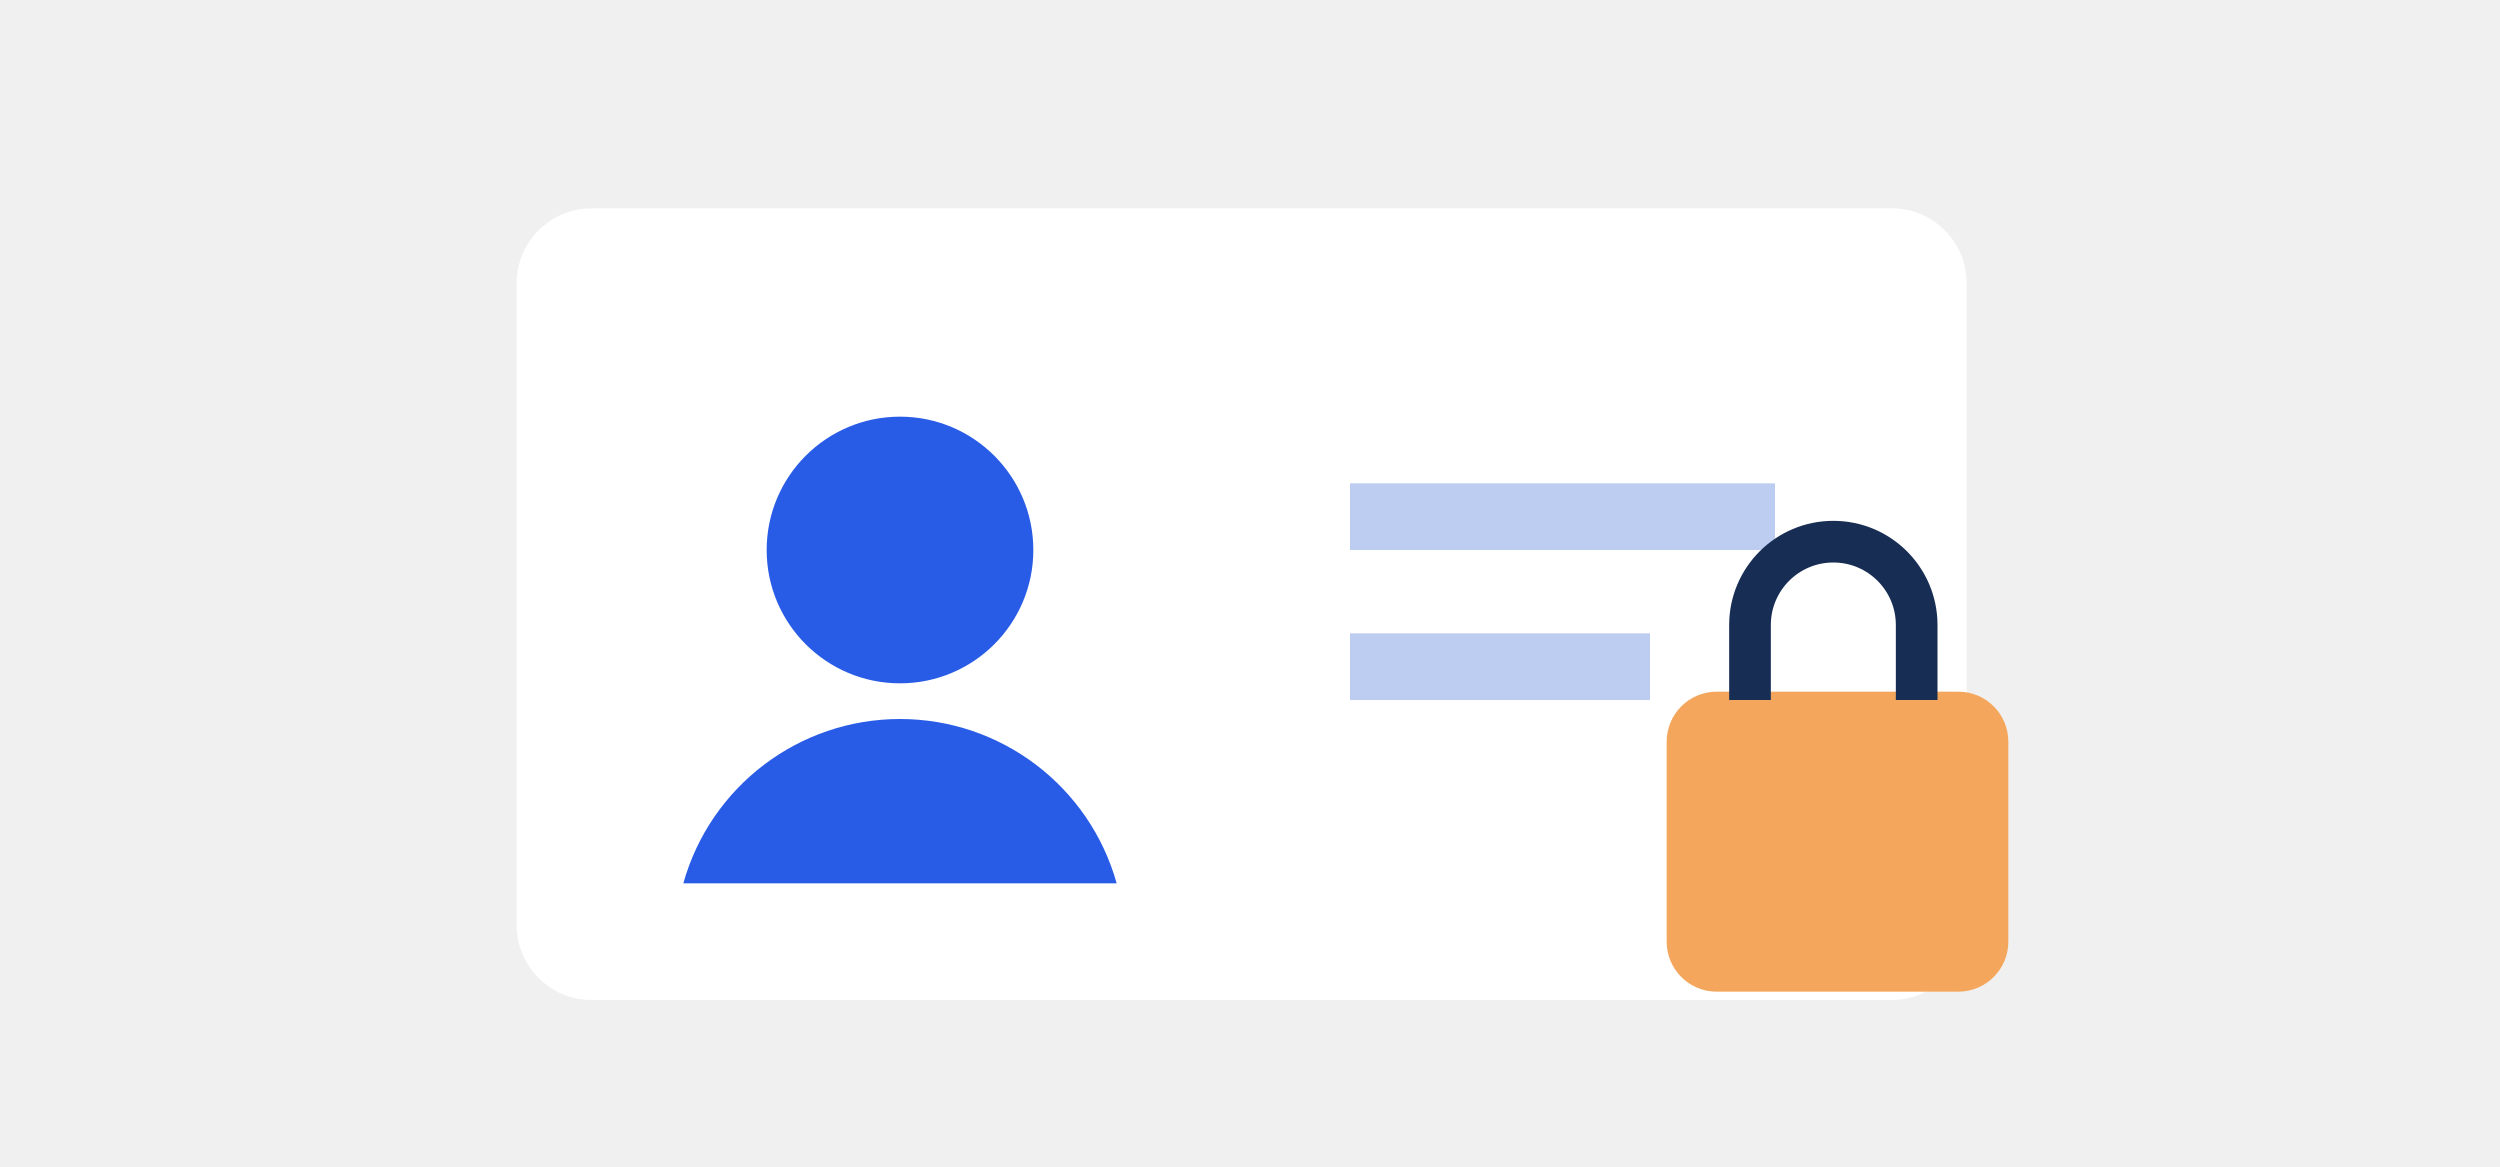
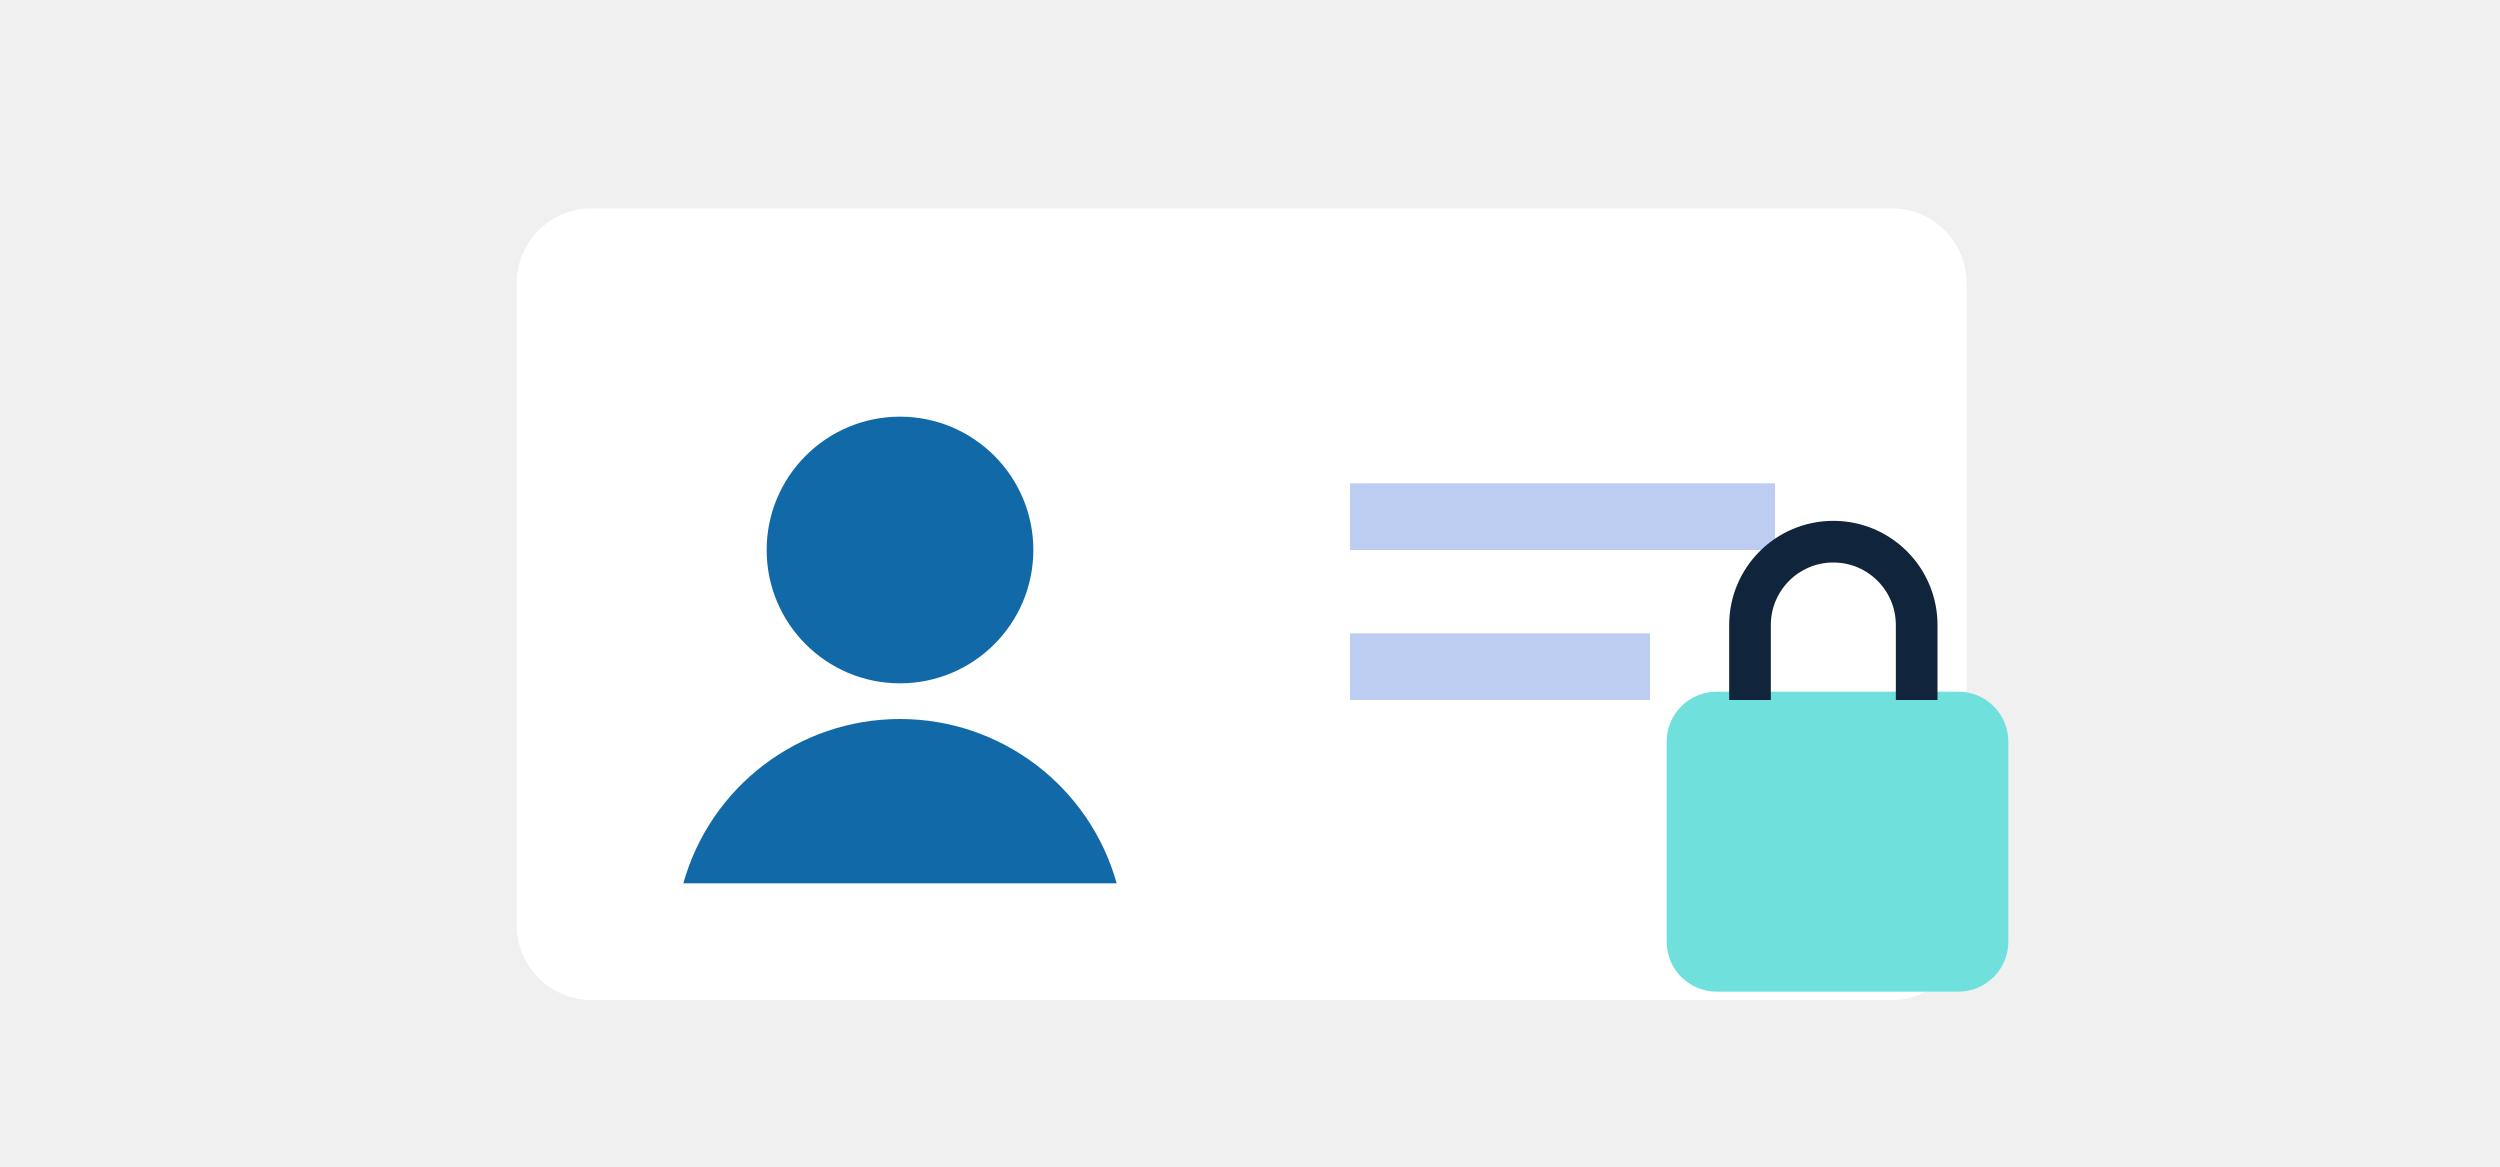
<svg xmlns="http://www.w3.org/2000/svg" viewBox="0 0 300 140">
  <rect x="62" y="25" width="174" height="95" rx="9" fill="#fff" />
-   <circle cx="108" cy="66" r="16" fill="#285CE6" />
-   <path d="M82 106a27 27 0 0 1 52 0" fill="#285CE6" />
+   <circle cx="108" cy="66" r="16" fill="#1269A8" />
+   <path d="M82 106a27 27 0 0 1 52 0" fill="#1269A8" />
  <path d="M162 62h51M162 80h36" stroke="#BCCDF1" stroke-width="8" />
-   <rect x="200" y="83" width="41" height="36" rx="6" fill="#F5A65D" />
-   <path d="M210 84v-9a10 10 0 0 1 20 0v9" fill="none" stroke="#172D54" stroke-width="5" />
+   <rect x="200" y="83" width="41" height="36" rx="6" fill="#70E0DC" />
+   <path d="M210 84v-9a10 10 0 0 1 20 0v9" fill="none" stroke="#10243B" stroke-width="5" />
</svg>
